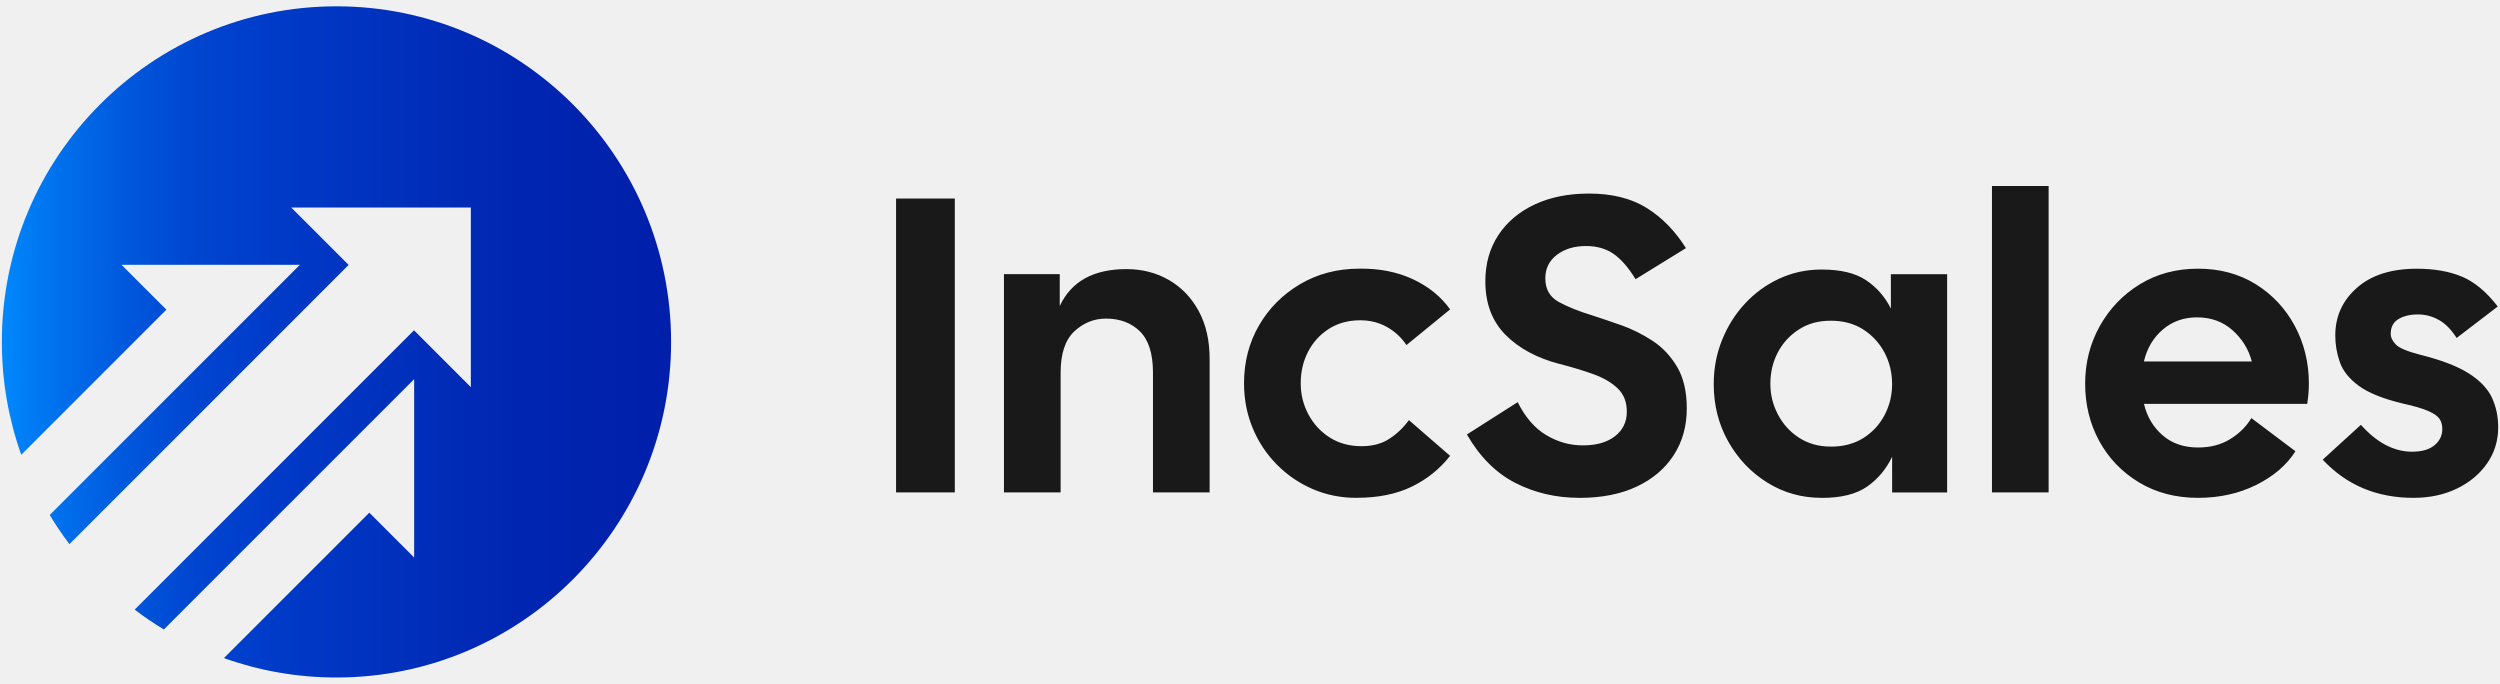
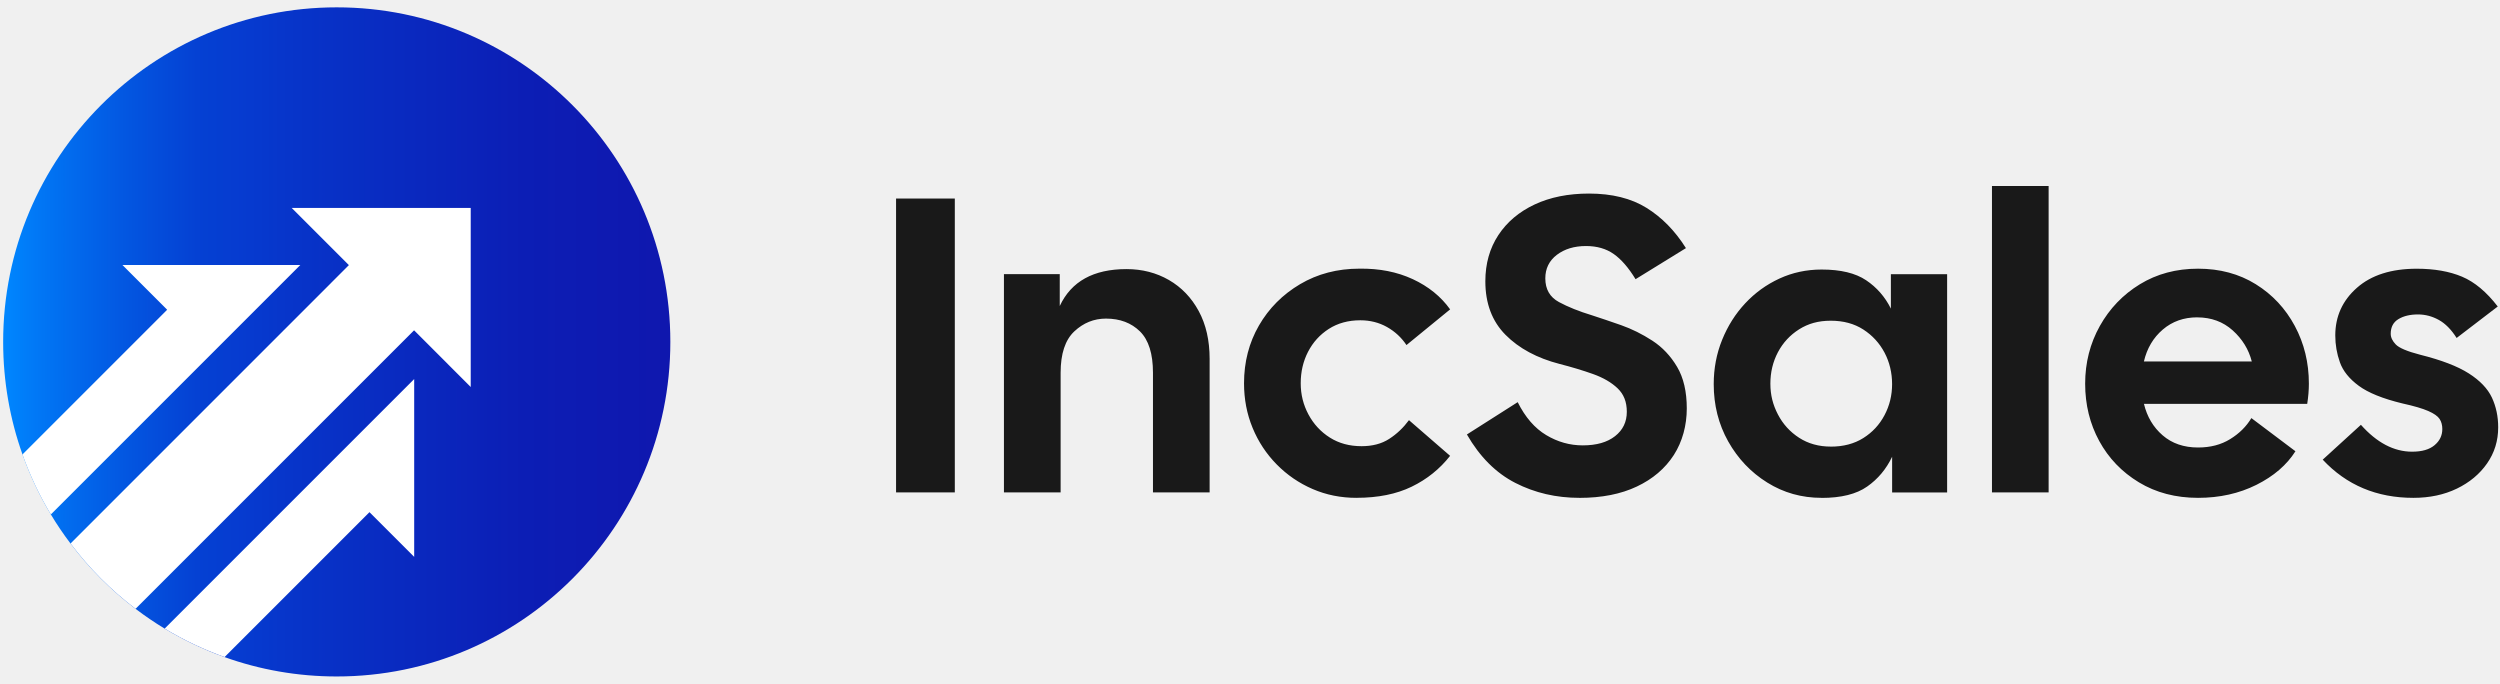
- <svg xmlns="http://www.w3.org/2000/svg" id="Capa_3" data-name="Capa 3" viewBox="0 0 800 218.82">
+ <svg xmlns="http://www.w3.org/2000/svg" id="Capa_3" version="1.1" viewBox="0 0 800 218.82">
  <defs>
    <style>
-       .cls-1 {
-         fill: url(#Degradado_sin_nombre_304);
+       .st0 {
+         fill: #fff;
      }

-       .cls-2 {
+       .st1 {
+         fill: url(#Degradado_sin_nombre_5);
+       }
+ 
+       .st2 {
        fill: #191919;
      }
    </style>
-     <linearGradient id="Degradado_sin_nombre_304" data-name="Degradado sin nombre 304" x1=".59" y1="109.41" x2="214.75" y2="109.41" gradientUnits="userSpaceOnUse">
-       <stop offset="0" stop-color="#0188fd" />
-       <stop offset=".05" stop-color="#0079f3" />
-       <stop offset=".18" stop-color="#0059dd" />
-       <stop offset=".29" stop-color="#0045cf" />
-       <stop offset=".37" stop-color="#003ecb" />
-       <stop offset=".42" stop-color="#003ac7" />
-       <stop offset=".77" stop-color="#0026b1" />
-       <stop offset="1" stop-color="#001faa" />
+     <linearGradient id="Degradado_sin_nombre_5" data-name="Degradado sin nombre 5" x1="1" y1="110.59" x2="214.51" y2="110.59" gradientTransform="translate(0 220) scale(1 -1)" gradientUnits="userSpaceOnUse">
+       <stop offset="0" stop-color="#0087ff" />
+       <stop offset=".06" stop-color="#0175f4" />
+       <stop offset=".19" stop-color="#0355e0" />
+       <stop offset=".29" stop-color="#0541d3" />
+       <stop offset=".37" stop-color="#063acf" />
+       <stop offset=".44" stop-color="#0734c9" />
+       <stop offset=".78" stop-color="#0c1eb5" />
+       <stop offset="1" stop-color="#0f17ae" />
    </linearGradient>
  </defs>
-   <path class="cls-2" d="M286.74,157.56V63.54h18.8v94.02h-18.8ZM321.26,157.56v-69.84h17.86v10.21c3.67-7.88,10.79-11.82,21.36-11.82,5.01,0,9.54,1.17,13.57,3.49,4.03,2.33,7.21,5.64,9.54,9.94,2.33,4.3,3.49,9.4,3.49,15.31v42.71h-18.13v-38.28c0-6.09-1.39-10.5-4.16-13.23-2.78-2.73-6.4-4.1-10.88-4.1-3.85,0-7.23,1.37-10.14,4.1-2.91,2.73-4.37,7.14-4.37,13.23v38.28h-18.13ZM434.08,159.31c-5.02,0-9.69-.94-14.04-2.82-4.34-1.88-8.17-4.5-11.48-7.86-3.31-3.36-5.89-7.25-7.72-11.69-1.84-4.43-2.75-9.2-2.75-14.3,0-6.8,1.59-12.96,4.77-18.47,3.18-5.51,7.57-9.92,13.16-13.23,5.59-3.31,11.93-4.97,19.01-4.97,6.36-.09,12.04,1.03,17.06,3.36,5.01,2.33,9,5.55,11.95,9.67l-13.97,11.42c-1.61-2.42-3.69-4.34-6.24-5.78-2.55-1.43-5.4-2.15-8.53-2.15-3.85,0-7.21.92-10.07,2.75-2.87,1.84-5.08,4.28-6.65,7.32-1.57,3.04-2.35,6.4-2.35,10.07s.83,6.92,2.48,10.01c1.66,3.09,3.94,5.55,6.85,7.39,2.91,1.84,6.29,2.75,10.14,2.75,3.49,0,6.45-.78,8.86-2.35,2.42-1.56,4.52-3.56,6.31-5.98l13.16,11.42c-3.31,4.21-7.41,7.5-12.29,9.87-4.88,2.37-10.77,3.56-17.66,3.56ZM505.4,159.31c-7.43,0-14.26-1.59-20.48-4.77-6.22-3.18-11.39-8.35-15.51-15.51l16.25-10.34c2.42,4.84,5.46,8.35,9.13,10.54,3.67,2.2,7.57,3.29,11.69,3.29,4.39,0,7.83-.98,10.34-2.95,2.51-1.97,3.76-4.57,3.76-7.79s-.99-5.64-2.95-7.52c-1.97-1.88-4.59-3.4-7.86-4.57-3.27-1.16-6.83-2.24-10.68-3.22-7.25-1.88-13.03-4.99-17.33-9.33-4.3-4.34-6.45-10.05-6.45-17.13,0-5.64,1.39-10.56,4.16-14.77,2.77-4.21,6.65-7.48,11.62-9.81,4.97-2.33,10.77-3.49,17.39-3.49,7.34,0,13.48,1.52,18.4,4.57,4.92,3.05,9.13,7.34,12.62,12.89l-16.12,9.94c-2.24-3.67-4.57-6.36-6.99-8.06-2.42-1.7-5.37-2.55-8.86-2.55-3.76,0-6.87.94-9.34,2.82-2.46,1.88-3.69,4.39-3.69,7.52,0,3.49,1.45,6.02,4.37,7.59,2.91,1.57,6.42,2.98,10.54,4.23,2.77.9,5.89,1.95,9.34,3.16,3.44,1.21,6.78,2.87,10.01,4.97,3.22,2.1,5.86,4.9,7.92,8.39,2.06,3.49,3.09,7.92,3.09,13.3,0,5.64-1.39,10.61-4.16,14.91-2.78,4.3-6.72,7.66-11.82,10.07-5.1,2.42-11.24,3.63-18.4,3.63ZM582.9,159.31c-6.36,0-12.16-1.63-17.39-4.9-5.24-3.27-9.4-7.66-12.49-13.16-3.09-5.51-4.63-11.62-4.63-18.33,0-5.01.89-9.74,2.69-14.17,1.79-4.43,4.25-8.33,7.39-11.69,3.13-3.36,6.78-6,10.95-7.92,4.16-1.92,8.66-2.89,13.5-2.89,6.09,0,10.83,1.14,14.24,3.43,3.4,2.28,6.04,5.3,7.92,9.07v-11.01h18v69.84h-17.6v-11.42c-1.88,3.94-4.54,7.12-7.99,9.54-3.45,2.42-8.31,3.63-14.57,3.63ZM585.86,142.92c4.03,0,7.5-.92,10.41-2.75,2.91-1.83,5.17-4.27,6.78-7.32,1.61-3.04,2.42-6.36,2.42-9.94s-.81-7.03-2.42-10.07c-1.61-3.04-3.87-5.51-6.78-7.39-2.91-1.88-6.38-2.82-10.41-2.82s-7.23.92-10.14,2.75c-2.91,1.84-5.17,4.28-6.78,7.32-1.61,3.05-2.42,6.4-2.42,10.07s.81,6.78,2.42,9.87c1.61,3.09,3.87,5.57,6.78,7.45,2.91,1.88,6.29,2.82,10.14,2.82ZM637.43,157.56V59.51h18.13v98.05h-18.13ZM703.38,159.31c-7.16,0-13.48-1.66-18.94-4.97-5.46-3.31-9.69-7.72-12.69-13.23-3-5.51-4.5-11.62-4.5-18.33s1.57-12.87,4.7-18.47c3.13-5.59,7.41-10.05,12.83-13.36,5.42-3.31,11.62-4.97,18.6-4.97s13.14,1.66,18.47,4.97c5.33,3.31,9.49,7.77,12.49,13.36,3,5.6,4.5,11.75,4.5,18.47,0,.99-.05,2.01-.13,3.09-.09,1.07-.22,2.2-.4,3.36h-52.25c.99,4.12,2.98,7.48,5.98,10.07,3,2.6,6.78,3.9,11.35,3.9,3.94,0,7.36-.89,10.27-2.69,2.91-1.79,5.17-4.03,6.78-6.72l14.1,10.61c-2.78,4.39-6.94,7.97-12.49,10.75-5.55,2.77-11.78,4.16-18.67,4.16ZM703.11,101.55c-4.3,0-7.97,1.3-11.01,3.9-3.05,2.6-5.06,6-6.05,10.21h34.52c-.99-3.85-3.02-7.16-6.11-9.94-3.09-2.77-6.87-4.16-11.35-4.16ZM772.28,159.31c-11.73,0-21.4-4.07-29.01-12.22l12.22-11.15c5.1,5.73,10.56,8.6,16.39,8.6,3.13,0,5.53-.69,7.18-2.08,1.66-1.39,2.48-3.11,2.48-5.17,0-1.25-.29-2.33-.87-3.22-.58-.89-1.79-1.75-3.63-2.55-1.84-.81-4.59-1.61-8.26-2.42-6.27-1.52-10.93-3.4-13.97-5.64-3.04-2.24-5.06-4.75-6.04-7.52-.99-2.77-1.48-5.64-1.48-8.6,0-6.09,2.3-11.17,6.92-15.24,4.61-4.07,10.99-6.11,19.14-6.11,5.64,0,10.48.85,14.51,2.55,4.03,1.7,7.83,4.88,11.42,9.54l-13.16,10.07c-1.7-2.69-3.6-4.61-5.71-5.78-2.1-1.16-4.32-1.75-6.65-1.75-2.51,0-4.59.49-6.24,1.48-1.66.99-2.49,2.55-2.49,4.7,0,1.17.54,2.31,1.61,3.42,1.07,1.12,3.67,2.22,7.79,3.29,6.8,1.7,12,3.69,15.58,5.98,3.58,2.28,6.04,4.86,7.39,7.72,1.34,2.87,2.02,6.04,2.02,9.54,0,4.3-1.19,8.15-3.56,11.55-2.37,3.4-5.6,6.09-9.67,8.06-4.08,1.97-8.71,2.95-13.9,2.95Z" />
-   <path class="cls-1" d="M107.67,2.02C48.53,2.02.59,50.1.59,109.41c0,12.67,2.19,24.83,6.21,36.12l46.44-46.44-14.35-14.35h57.08L15.91,164.8c1.94,3.22,4.04,6.33,6.31,9.32l89.34-89.35-18.37-18.37h57.48v57.49l-18.19-18.2-89.39,89.39c2.99,2.27,6.11,4.39,9.34,6.35l80.1-80.1v57.08l-14.35-14.35-46.52,46.52c11.25,4.03,23.37,6.22,36,6.22,59.15,0,107.09-48.08,107.09-107.39S166.81,2.02,107.67,2.02Z" />
+   <path class="st2" d="M286.74,157.56V63.54h18.8v94.02h-18.8ZM321.26,157.56v-69.84h17.86v10.21c3.67-7.88,10.79-11.82,21.36-11.82,5.01,0,9.54,1.17,13.57,3.49,4.03,2.33,7.21,5.64,9.54,9.94,2.33,4.3,3.49,9.4,3.49,15.31v42.71h-18.13v-38.28c0-6.09-1.39-10.5-4.16-13.23-2.78-2.73-6.4-4.1-10.88-4.1-3.85,0-7.23,1.37-10.14,4.1-2.91,2.73-4.37,7.14-4.37,13.23v38.28h-18.14ZM434.08,159.31c-5.02,0-9.69-.94-14.04-2.82-4.34-1.88-8.17-4.5-11.48-7.86s-5.89-7.25-7.72-11.69c-1.84-4.43-2.75-9.2-2.75-14.3,0-6.8,1.59-12.96,4.77-18.47s7.57-9.92,13.16-13.23,11.93-4.97,19.01-4.97c6.36-.09,12.04,1.03,17.06,3.36,5.01,2.33,9,5.55,11.95,9.67l-13.97,11.42c-1.61-2.42-3.69-4.34-6.24-5.78-2.55-1.43-5.4-2.15-8.53-2.15-3.85,0-7.21.92-10.07,2.75-2.87,1.84-5.08,4.28-6.65,7.32s-2.35,6.4-2.35,10.07.83,6.92,2.48,10.01c1.66,3.09,3.94,5.55,6.85,7.39s6.29,2.75,10.14,2.75c3.49,0,6.45-.78,8.86-2.35,2.42-1.56,4.52-3.56,6.31-5.98l13.16,11.42c-3.31,4.21-7.41,7.5-12.29,9.87s-10.77,3.56-17.66,3.56h0ZM505.4,159.31c-7.43,0-14.26-1.59-20.48-4.77-6.22-3.18-11.39-8.35-15.51-15.51l16.25-10.34c2.42,4.84,5.46,8.35,9.13,10.54,3.67,2.2,7.57,3.29,11.69,3.29,4.39,0,7.83-.98,10.34-2.95s3.76-4.57,3.76-7.79-.99-5.64-2.95-7.52c-1.97-1.88-4.59-3.4-7.86-4.57-3.27-1.16-6.83-2.24-10.68-3.22-7.25-1.88-13.03-4.99-17.33-9.33-4.3-4.34-6.45-10.05-6.45-17.13,0-5.64,1.39-10.56,4.16-14.77s6.65-7.48,11.62-9.81c4.97-2.33,10.77-3.49,17.39-3.49,7.34,0,13.48,1.52,18.4,4.57,4.92,3.05,9.13,7.34,12.62,12.89l-16.12,9.94c-2.24-3.67-4.57-6.36-6.99-8.06s-5.37-2.55-8.86-2.55c-3.76,0-6.87.94-9.34,2.82-2.46,1.88-3.69,4.39-3.69,7.52,0,3.49,1.45,6.02,4.37,7.59,2.91,1.57,6.42,2.98,10.54,4.23,2.77.9,5.89,1.95,9.34,3.16,3.44,1.21,6.78,2.87,10.01,4.97,3.22,2.1,5.86,4.9,7.92,8.39s3.09,7.92,3.09,13.3-1.39,10.61-4.16,14.91c-2.78,4.3-6.72,7.66-11.82,10.07-5.1,2.42-11.24,3.63-18.4,3.63h0ZM582.9,159.31c-6.36,0-12.16-1.63-17.39-4.9-5.24-3.27-9.4-7.66-12.49-13.16-3.09-5.51-4.63-11.62-4.63-18.33,0-5.01.89-9.74,2.69-14.17,1.79-4.43,4.25-8.33,7.39-11.69,3.13-3.36,6.78-6,10.95-7.92,4.16-1.92,8.66-2.89,13.5-2.89,6.09,0,10.83,1.14,14.24,3.43,3.4,2.28,6.04,5.3,7.92,9.07v-11.01h18v69.84h-17.6v-11.42c-1.88,3.94-4.54,7.12-7.99,9.54s-8.31,3.63-14.57,3.63l-.02-.02ZM585.86,142.92c4.03,0,7.5-.92,10.41-2.75s5.17-4.27,6.78-7.32c1.61-3.04,2.42-6.36,2.42-9.94s-.81-7.03-2.42-10.07-3.87-5.51-6.78-7.39c-2.91-1.88-6.38-2.82-10.41-2.82s-7.23.92-10.14,2.75c-2.91,1.84-5.17,4.28-6.78,7.32-1.61,3.05-2.42,6.4-2.42,10.07s.81,6.78,2.42,9.87,3.87,5.57,6.78,7.45c2.91,1.88,6.29,2.82,10.14,2.82h0ZM637.43,157.56V59.51h18.13v98.05h-18.13ZM703.38,159.31c-7.16,0-13.48-1.66-18.94-4.97s-9.69-7.72-12.69-13.23-4.5-11.62-4.5-18.33,1.57-12.87,4.7-18.47c3.13-5.59,7.41-10.05,12.83-13.36,5.42-3.31,11.62-4.97,18.6-4.97s13.14,1.66,18.47,4.97c5.33,3.31,9.49,7.77,12.49,13.36,3,5.6,4.5,11.75,4.5,18.47,0,.99-.05,2.01-.13,3.09-.09,1.07-.22,2.2-.4,3.36h-52.25c.99,4.12,2.98,7.48,5.98,10.07,3,2.6,6.78,3.9,11.35,3.9,3.94,0,7.36-.89,10.27-2.69,2.91-1.79,5.17-4.03,6.78-6.72l14.1,10.61c-2.78,4.39-6.94,7.97-12.49,10.75-5.55,2.77-11.78,4.16-18.67,4.16h0ZM703.11,101.55c-4.3,0-7.97,1.3-11.01,3.9-3.05,2.6-5.06,6-6.05,10.21h34.52c-.99-3.85-3.02-7.16-6.11-9.94-3.09-2.77-6.87-4.16-11.35-4.16h0ZM772.28,159.31c-11.73,0-21.4-4.07-29.01-12.22l12.22-11.15c5.1,5.73,10.56,8.6,16.39,8.6,3.13,0,5.53-.69,7.18-2.08,1.66-1.39,2.48-3.11,2.48-5.17,0-1.25-.29-2.33-.87-3.22s-1.79-1.75-3.63-2.55c-1.84-.81-4.59-1.61-8.26-2.42-6.27-1.52-10.93-3.4-13.97-5.64s-5.06-4.75-6.04-7.52c-.99-2.77-1.48-5.64-1.48-8.6,0-6.09,2.3-11.17,6.92-15.24,4.61-4.07,10.99-6.11,19.14-6.11,5.64,0,10.48.85,14.51,2.55,4.03,1.7,7.83,4.88,11.42,9.54l-13.16,10.07c-1.7-2.69-3.6-4.61-5.71-5.78-2.1-1.16-4.32-1.75-6.65-1.75-2.51,0-4.59.49-6.24,1.48-1.66.99-2.49,2.55-2.49,4.7,0,1.17.54,2.31,1.61,3.42,1.07,1.12,3.67,2.22,7.79,3.29,6.8,1.7,12,3.69,15.58,5.98,3.58,2.28,6.04,4.86,7.39,7.72,1.34,2.87,2.02,6.04,2.02,9.54,0,4.3-1.19,8.15-3.56,11.55-2.37,3.4-5.6,6.09-9.67,8.06-4.08,1.97-8.71,2.95-13.9,2.95h-.01Z" />
+   <g>
+     <path class="st1" d="M214.51,109.41c0,59.13-47.79,107.06-106.76,107.06-12.59,0-24.68-2.18-35.89-6.2-6.73-2.41-13.14-5.48-19.17-9.11-3.22-1.95-6.33-4.07-9.31-6.33-7.86-5.97-14.88-13.01-20.81-20.9-2.26-2.98-4.36-6.08-6.29-9.29-3.63-6.04-6.68-12.47-9.08-19.21-4.01-11.25-6.19-23.38-6.19-36.01C1,50.28,48.79,2.35,107.75,2.35s106.76,47.93,106.76,107.06h0Z" />
+     <g>
+       <path class="st0" d="M150.63,66.53v57.31l-18.13-18.14-89.12,89.12c-7.86-5.97-14.88-13.01-20.81-20.9l89.07-89.08-18.31-18.31h57.31Z" />
+       <path class="st0" d="M96.09,84.81L16.27,164.63c-3.63-6.04-6.68-12.47-9.08-19.21l46.3-46.3-14.31-14.31h56.91Z" />
+       <path class="st0" d="M132.54,121.29v56.91l-14.31-14.31-46.37,46.37c-6.73-2.41-13.14-5.48-19.17-9.11l79.86-79.86Z" />
+     </g>
+   </g>
</svg>
